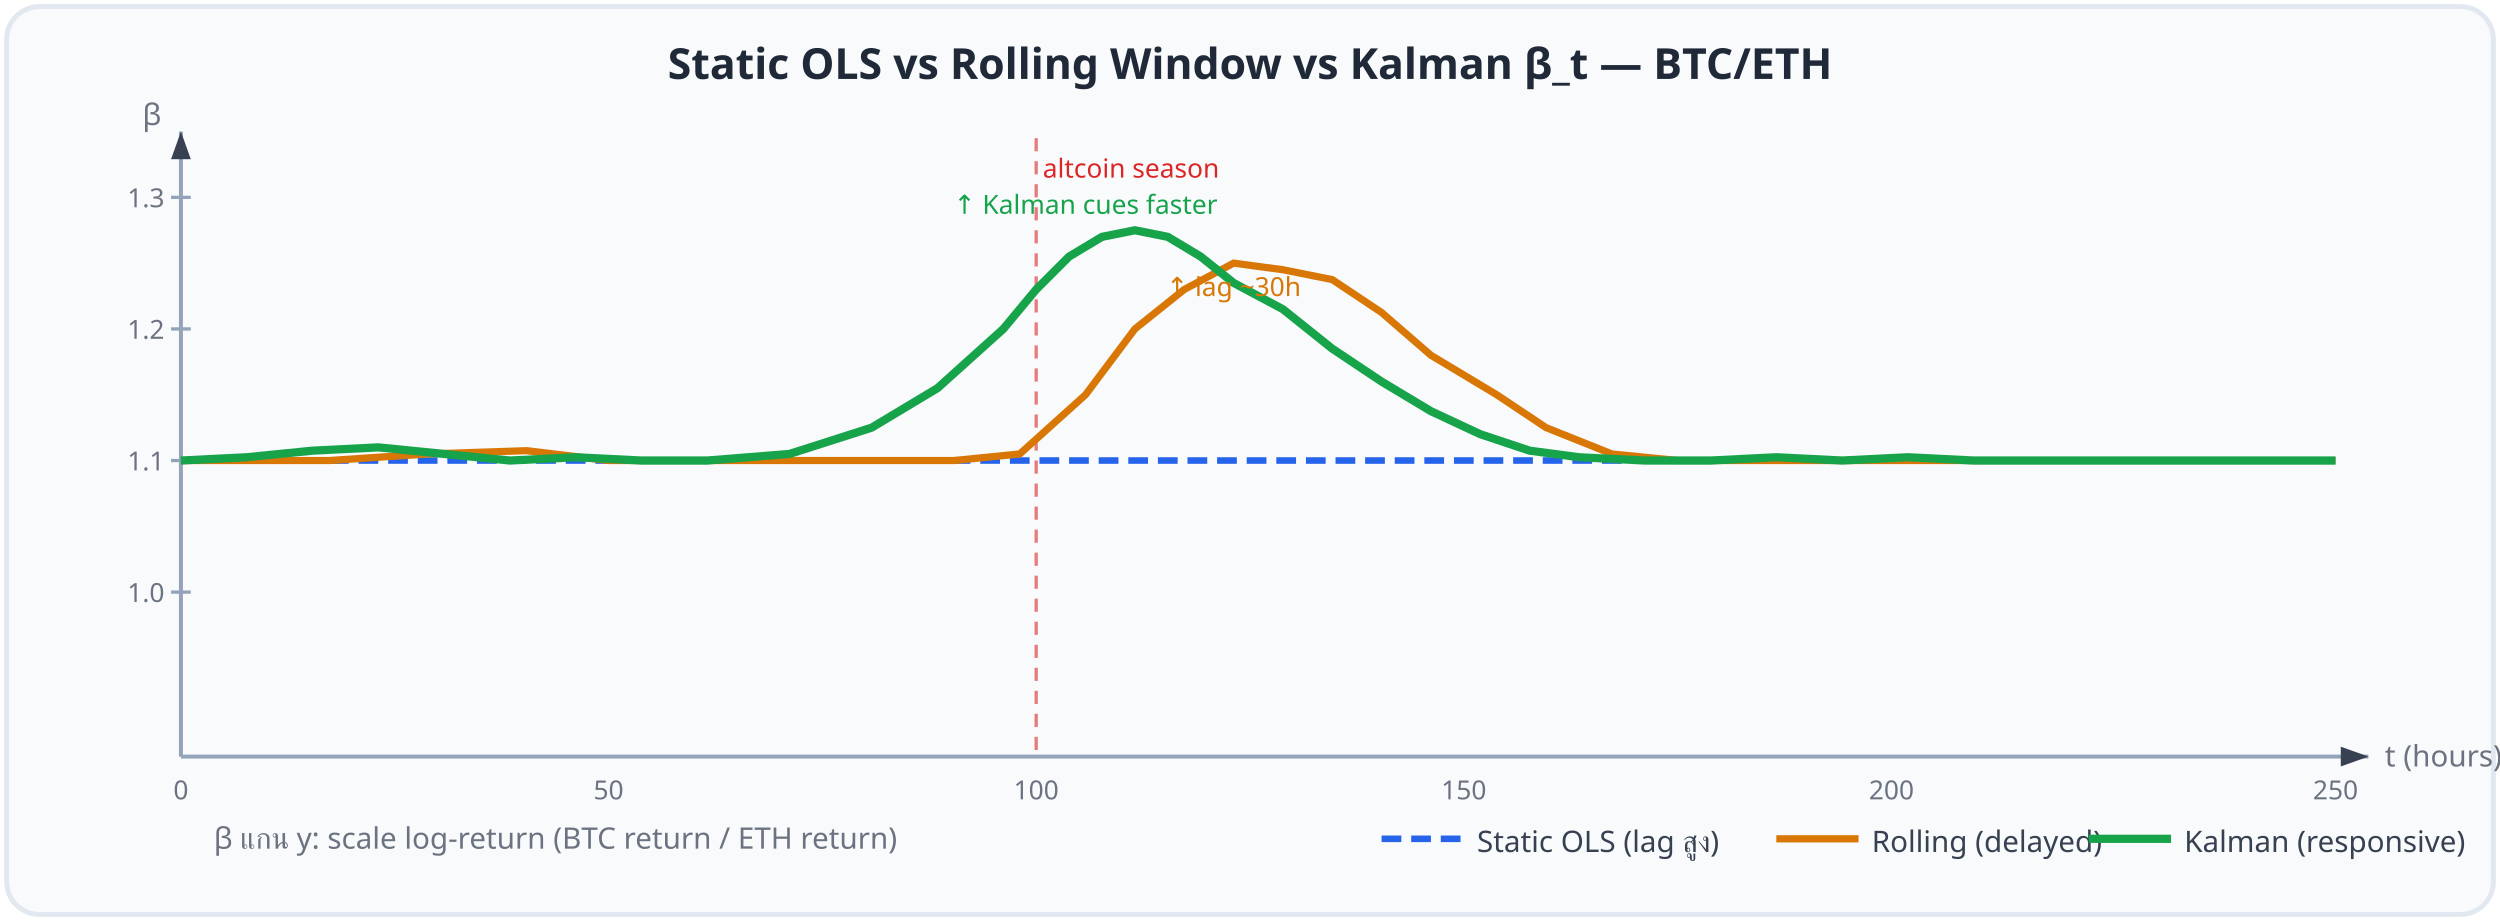
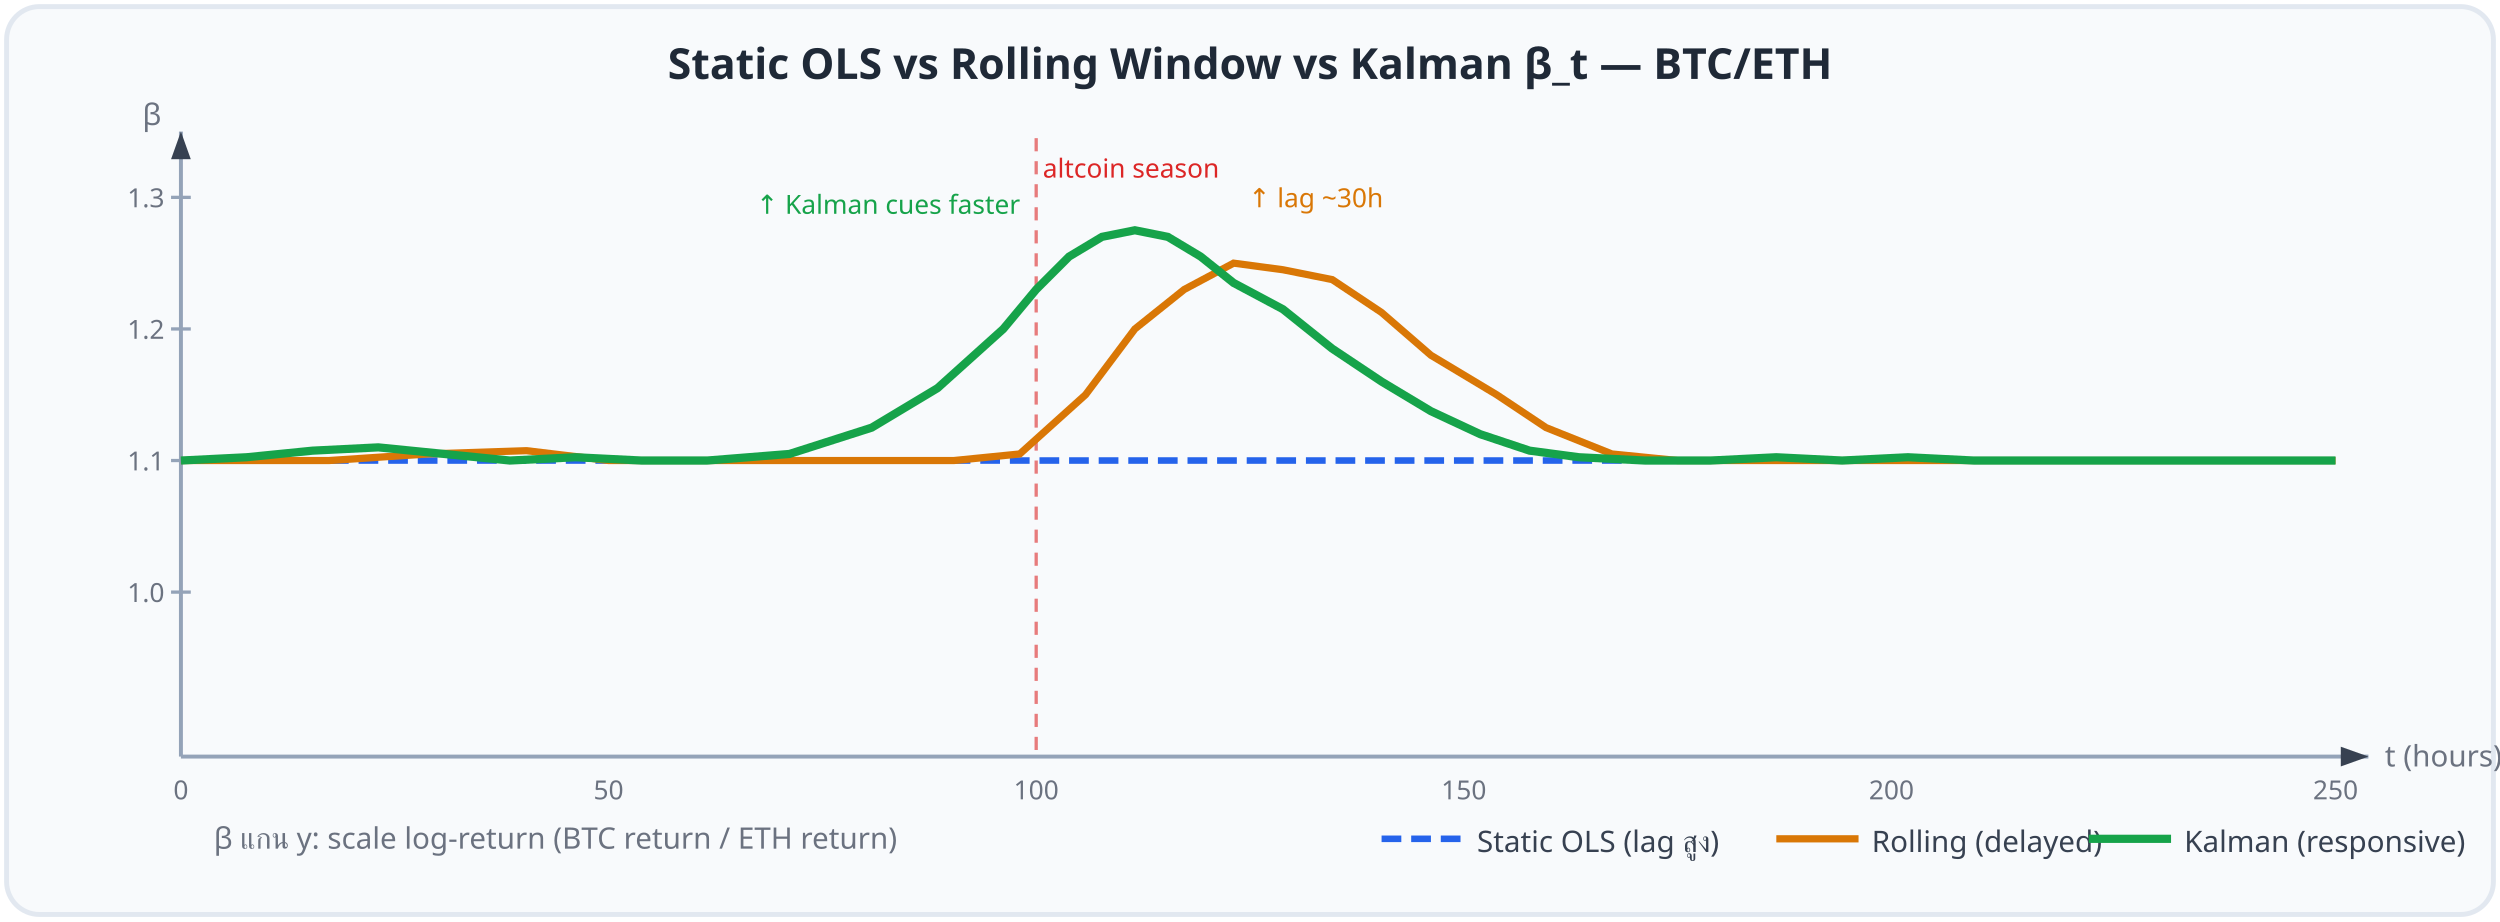
<svg xmlns="http://www.w3.org/2000/svg" viewBox="0 0 760 280" font-family="sans-serif">
  <defs>
    <marker id="arw" markerWidth="7" markerHeight="5" refX="7" refY="2.5" orient="auto">
      <polygon points="0 0, 7 2.5, 0 5" fill="#374151" />
    </marker>
  </defs>
  <rect x="2" y="2" width="756" height="276" rx="10" fill="#f8fafc" stroke="#e2e8f0" stroke-width="1.5" />
  <text x="380" y="24" text-anchor="middle" font-size="13" font-weight="700" fill="#1f2937">Static OLS vs Rolling Window vs Kalman β_t — BTC/ETH</text>
  <line x1="55" y1="230" x2="720" y2="230" stroke="#94a3b8" stroke-width="1.2" marker-end="url(#arw)" />
  <line x1="55" y1="230" x2="55" y2="40" stroke="#94a3b8" stroke-width="1.2" marker-end="url(#arw)" />
  <text x="725" y="233" font-size="9" fill="#6b7280">t (hours)</text>
  <text x="49" y="38" text-anchor="end" font-size="9" fill="#6b7280">β</text>
  <line x1="52" y1="180" x2="58" y2="180" stroke="#94a3b8" stroke-width="1" />
  <text x="50" y="183" text-anchor="end" font-size="8" fill="#6b7280">1.0</text>
  <line x1="52" y1="140" x2="58" y2="140" stroke="#94a3b8" stroke-width="1" />
  <text x="50" y="143" text-anchor="end" font-size="8" fill="#6b7280">1.1</text>
  <line x1="52" y1="100" x2="58" y2="100" stroke="#94a3b8" stroke-width="1" />
  <text x="50" y="103" text-anchor="end" font-size="8" fill="#6b7280">1.2</text>
  <line x1="52" y1="60" x2="58" y2="60" stroke="#94a3b8" stroke-width="1" />
  <text x="50" y="63" text-anchor="end" font-size="8" fill="#6b7280">1.3</text>
  <text x="55" y="243" text-anchor="middle" font-size="8" fill="#6b7280">0</text>
  <text x="185" y="243" text-anchor="middle" font-size="8" fill="#6b7280">50</text>
  <text x="315" y="243" text-anchor="middle" font-size="8" fill="#6b7280">100</text>
  <text x="445" y="243" text-anchor="middle" font-size="8" fill="#6b7280">150</text>
  <text x="575" y="243" text-anchor="middle" font-size="8" fill="#6b7280">200</text>
  <text x="710" y="243" text-anchor="middle" font-size="8" fill="#6b7280">250</text>
  <line x1="315" y1="42" x2="315" y2="230" stroke="#dc2626" stroke-width="1" stroke-dasharray="4,3" opacity="0.6" />
  <text x="317" y="54" font-size="8" fill="#dc2626">altcoin season</text>
  <line x1="55" y1="140" x2="710" y2="140" stroke="#2563eb" stroke-width="2" stroke-dasharray="6,3" />
  <polyline points="55,140 100,140 130,138 160,137 185,140 200,140 230,140 260,140 290,140 310,138 330,120 345,100 360,88 375,80 390,82 405,85 420,95 435,108 455,120 470,130 490,138 510,140 530,140 545,140 560,140 580,140 600,140 630,140 660,140 690,140 710,140" fill="none" stroke="#d97706" stroke-width="2.2" />
  <polyline points="55,140 75,139 95,137 115,136 135,138 155,140 175,139 195,140 215,140 240,138 265,130 285,118 305,100 315,88 325,78 335,72 345,70 355,72 365,78 375,86 390,94 405,106 420,116 435,125 450,132 465,137 480,139 500,140 520,140 540,139 560,140 580,139 600,140 620,140 640,140 660,140 685,140 710,140" fill="none" stroke="#16a34a" stroke-width="2.5" />
  <line x1="420" y1="255" x2="445" y2="255" stroke="#2563eb" stroke-width="2" stroke-dasharray="6,3" />
  <text x="449" y="259" font-size="9" fill="#374151">Static OLS (lag สูง)</text>
  <line x1="540" y1="255" x2="565" y2="255" stroke="#d97706" stroke-width="2.2" />
  <text x="569" y="259" font-size="9" fill="#374151">Rolling (delayed)</text>
  <line x1="635" y1="255" x2="660" y2="255" stroke="#16a34a" stroke-width="2.5" />
  <text x="664" y="259" font-size="9" fill="#374151">Kalman (responsive)</text>
-   <text x="375" y="90" text-anchor="middle" font-size="8" fill="#d97706">↑ lag ~30h</text>
-   <text x="330" y="65" text-anchor="middle" font-size="8" fill="#16a34a">↑ Kalman cues faster</text>
+   <text x="400" y="63" text-anchor="middle" font-size="8" fill="#d97706">↑ lag ~30h</text>
+   <text x="270" y="65" text-anchor="middle" font-size="8" fill="#16a34a">↑ Kalman cues faster</text>
  <text x="65" y="258" font-size="9" fill="#6b7280">β แกน y: scale log-return (BTC return / ETH return)</text>
</svg>
